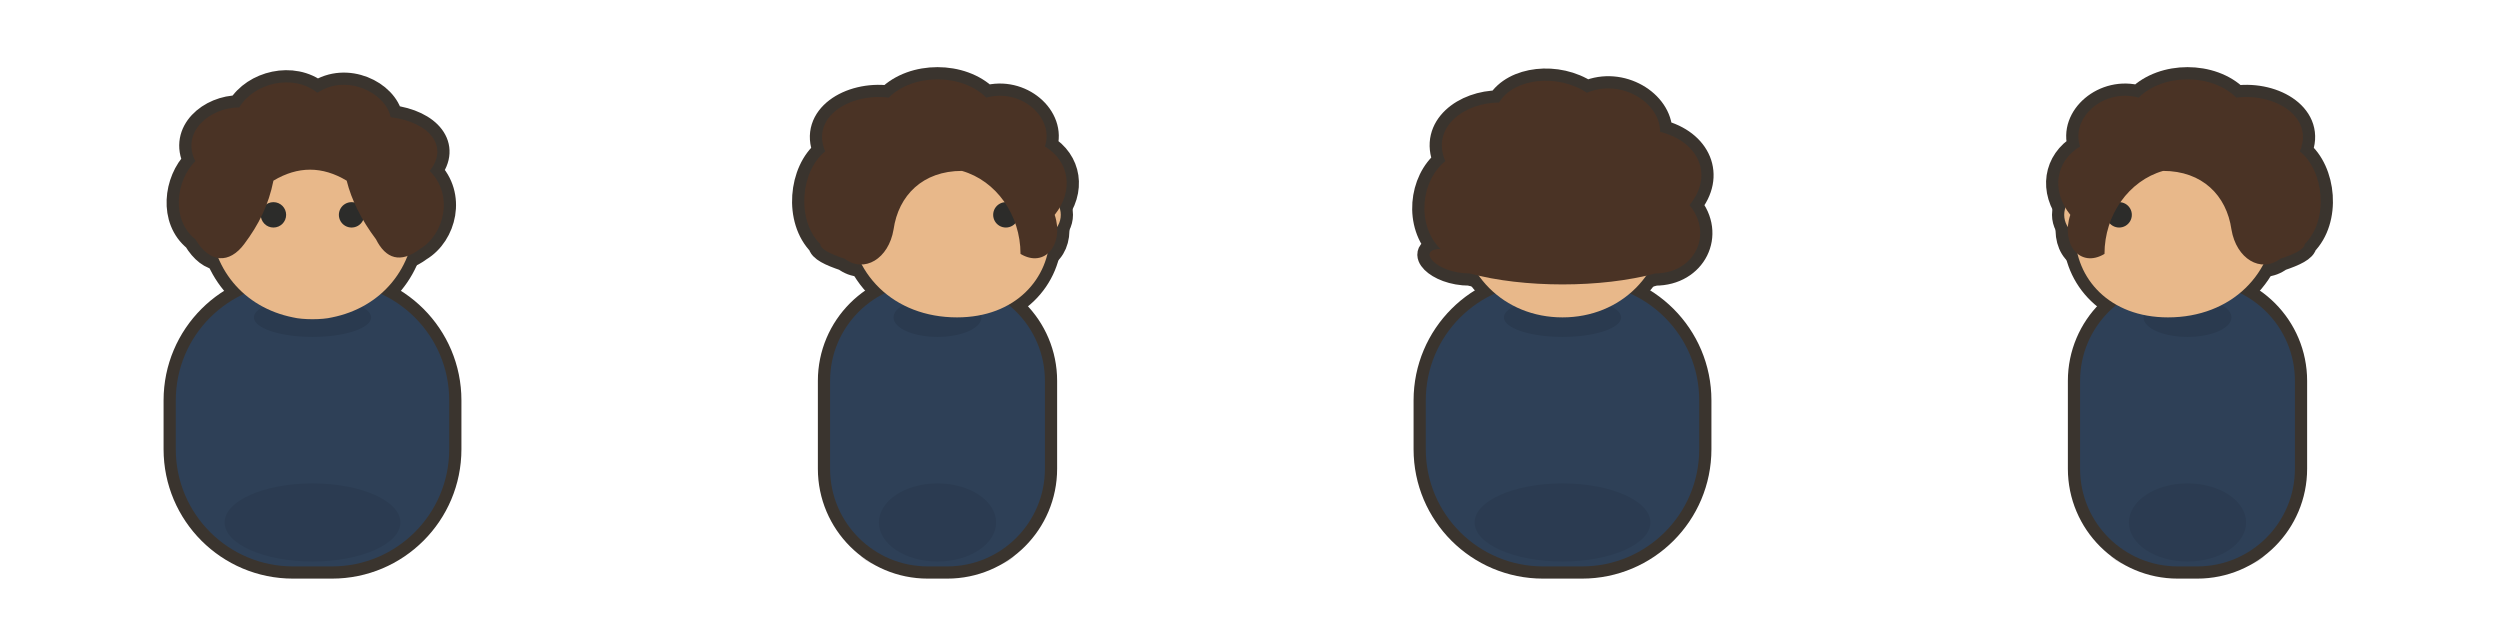
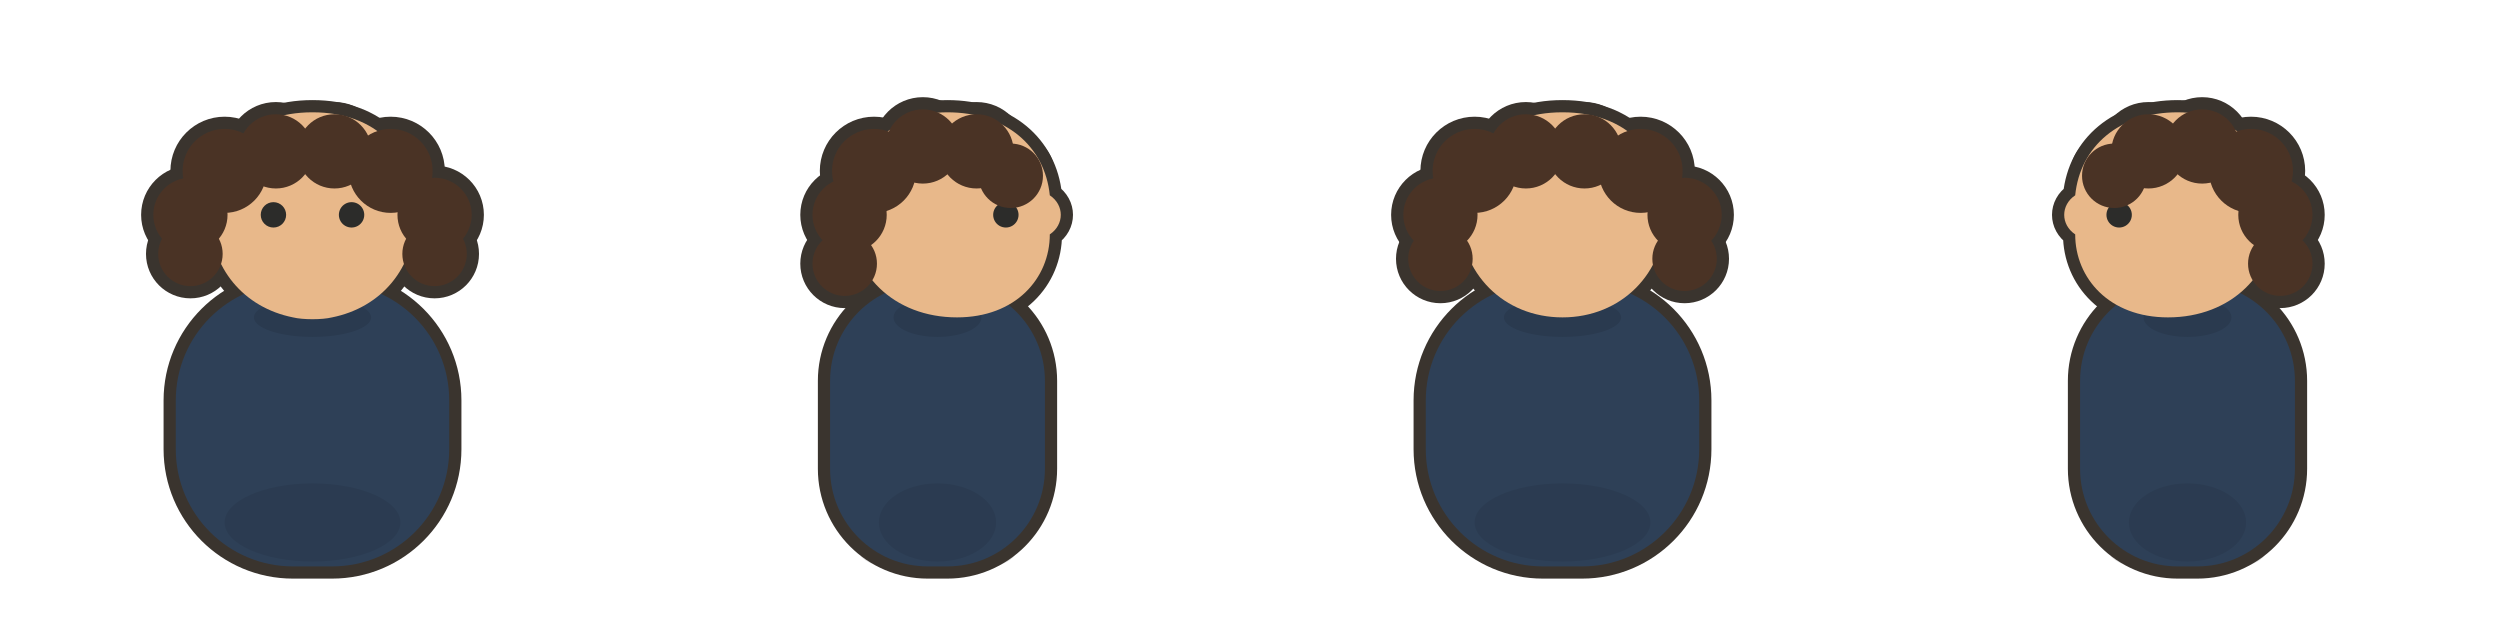
<svg xmlns="http://www.w3.org/2000/svg" viewBox="0 0 512 128" width="512" height="128">
  <g transform="translate(0 0)">
    <path d="M 48 113 a 16 4.5 0 1 0 32 0 a 16 4.5 0 1 0 -32 0 Z" fill="#000000" opacity="0.12" />
    <g transform="translate(64 0) scale(1 1) translate(-64 0)">
      <g transform="translate(64 87)">
        <path d="M -4 -29 h 8 a 24 24 0 0 1 24 24 v 10 a 24 24 0 0 1 -24 24 h -8 a 24 24 0 0 1 -24 -24 v -10 a 24 24 0 0 1 24 -24 Z" fill="#3A342E" stroke="#3A342E" stroke-width="5" stroke-linejoin="round" stroke-linecap="round" />
      </g>
    </g>
    <g transform="translate(64 58) scale(1) translate(-64 -58)">
      <g transform="translate(64 44)">
        <path d="M0-21C13-21 21-13 21 0 21 11 14 19 4 21 2 21.5-2 21.5-4 21-14 19-21 11-21 0-21-13-13-21 0-21Z" fill="#3A342E" stroke="#3A342E" stroke-width="5" stroke-linejoin="round" stroke-linecap="round" />
      </g>
      <g transform="translate(64 44)">
-         <path d="M -24 5 C -29 1 -28 -7 -24 -11 C -27 -17 -21 -22 -15 -22 C -12 -27 -4 -29 1 -25 C 7 -29 15 -25 16 -20 C 24 -19 28 -14 24 -9 C 29 -4 27 4 22 7 C 18 10 15 9 13 5 C 10 1 8 -3 7 -7 C 2 -10 -3 -10 -8 -7 C -9 -2 -11 2 -14 6 C -17 10 -21 10 -24 5 Z" fill="#3A342E" stroke="#3A342E" stroke-width="5" stroke-linejoin="round" stroke-linecap="round" />
+         <path d="M -32.6 0 a 7.6 7.6 0 1 0 15.2 0 a 7.6 7.6 0 1 0 -15.2 0 Z" fill="#3A342E" stroke="#3A342E" stroke-width="5" stroke-linejoin="round" stroke-linecap="round" />
+         <path d="M -26.6 -9 a 8.6 8.6 0 1 0 17.2 0 a 8.6 8.6 0 1 0 -17.2 0 Z" fill="#3A342E" stroke="#3A342E" stroke-width="5" stroke-linejoin="round" stroke-linecap="round" />
+         <path d="M -15.1 -13 a 7.6 7.6 0 1 0 15.2 0 a 7.6 7.6 0 1 0 -15.2 0 Z" fill="#3A342E" stroke="#3A342E" stroke-width="5" stroke-linejoin="round" stroke-linecap="round" />
+         <path d="M -3.1 -13 a 7.6 7.6 0 1 0 15.2 0 a 7.6 7.6 0 1 0 -15.2 0 Z" fill="#3A342E" stroke="#3A342E" stroke-width="5" stroke-linejoin="round" stroke-linecap="round" />
+         <path d="M 7.4 -9 a 8.6 8.6 0 1 0 17.2 0 a 8.6 8.6 0 1 0 -17.2 0 Z" fill="#3A342E" stroke="#3A342E" stroke-width="5" stroke-linejoin="round" stroke-linecap="round" />
+         <path d="M 17.4 0 a 7.6 7.6 0 1 0 15.2 0 a 7.6 7.6 0 1 0 -15.2 0 Z" fill="#3A342E" stroke="#3A342E" stroke-width="5" stroke-linejoin="round" stroke-linecap="round" />
+         <path d="M -31.6 8 a 6.6 6.6 0 1 0 13.2 0 a 6.6 6.6 0 1 0 -13.2 0 Z" fill="#3A342E" stroke="#3A342E" stroke-width="5" stroke-linejoin="round" stroke-linecap="round" />
+         <path d="M 18.4 8 a 6.6 6.6 0 1 0 13.2 0 a 6.6 6.6 0 1 0 -13.2 0 Z" fill="#3A342E" stroke="#3A342E" stroke-width="5" stroke-linejoin="round" stroke-linecap="round" />
      </g>
    </g>
    <g transform="translate(64 0) scale(1 1) translate(-64 0)">
      <g transform="translate(64 87)">
        <path d="M -4 -29 h 8 a 24 24 0 0 1 24 24 v 10 a 24 24 0 0 1 -24 24 h -8 a 24 24 0 0 1 -24 -24 v -10 a 24 24 0 0 1 24 -24 Z" fill="#2E4057" />
        <path d="M -18 20 a 18 8 0 1 0 36 0 a 18 8 0 1 0 -36 0 Z" fill="#00000012" />
      </g>
      <g transform="translate(64 87)">
        <path d="M -8 -29 A 8 7 0 0 0 8 -29 Z" fill="#E8B88A" />
      </g>
      <g transform="translate(64 87)">
        <path d="M -12 -22 a 12 4 0 1 0 24 0 a 12 4 0 1 0 -24 0 Z" fill="#00000018" />
      </g>
    </g>
    <g transform="translate(64 58) scale(1) translate(-64 -58)">
      <g transform="translate(64 44)">
        <path d="M0-21C13-21 21-13 21 0 21 11 14 19 4 21 2 21.5-2 21.5-4 21-14 19-21 11-21 0-21-13-13-21 0-21Z" fill="#E8B88A" />
        <path d="M-10.6 0C-10.6 1.436-9.436 2.6-8 2.6-6.564 2.6-5.4 1.436-5.4 0-5.4-1.436-6.564-2.6-8-2.6-9.436-2.6-10.6-1.436-10.6 0Z" fill="#2C2C2A" />
        <path d="M5.4 0C5.4 0.929 5.896 1.787 6.7 2.252 7.504 2.716 8.496 2.716 9.3 2.252 10.104 1.787 10.6 0.929 10.6 0 10.6-0.929 10.104-1.787 9.3-2.252 8.496-2.716 7.504-2.716 6.7-2.252 5.896-1.787 5.4-0.929 5.4 0Z" fill="#2C2C2A" />
      </g>
      <g transform="translate(64 44)">
-         <path d="M -24 5 C -29 1 -28 -7 -24 -11 C -27 -17 -21 -22 -15 -22 C -12 -27 -4 -29 1 -25 C 7 -29 15 -25 16 -20 C 24 -19 28 -14 24 -9 C 29 -4 27 4 22 7 C 18 10 15 9 13 5 C 10 1 8 -3 7 -7 C 2 -10 -3 -10 -8 -7 C -9 -2 -11 2 -14 6 C -17 10 -21 10 -24 5 Z" fill="#4A3325" />
+         <path d="M -32.6 0 a 7.6 7.6 0 1 0 15.2 0 a 7.6 7.6 0 1 0 -15.2 0 Z" fill="#4A3325" />
+         <path d="M -26.6 -9 a 8.6 8.6 0 1 0 17.2 0 a 8.6 8.6 0 1 0 -17.2 0 Z" fill="#4A3325" />
+         <path d="M -15.1 -13 a 7.6 7.6 0 1 0 15.2 0 a 7.6 7.6 0 1 0 -15.2 0 Z" fill="#4A3325" />
+         <path d="M -3.1 -13 a 7.6 7.6 0 1 0 15.2 0 a 7.6 7.6 0 1 0 -15.2 0 Z" fill="#4A3325" />
+         <path d="M 7.4 -9 a 8.6 8.6 0 1 0 17.2 0 a 8.6 8.6 0 1 0 -17.2 0 Z" fill="#4A3325" />
+         <path d="M 17.4 0 a 7.6 7.6 0 1 0 15.2 0 a 7.6 7.6 0 1 0 -15.2 0 Z" fill="#4A3325" />
+         <path d="M -31.6 8 a 6.6 6.6 0 1 0 13.2 0 a 6.6 6.6 0 1 0 -13.2 0 Z" fill="#4A3325" />
+         <path d="M 18.4 8 a 6.6 6.6 0 1 0 13.2 0 a 6.6 6.6 0 1 0 -13.2 0 Z" fill="#4A3325" />
      </g>
    </g>
  </g>
  <g transform="translate(128 0)">
    <path d="M 48 113 a 16 4.5 0 1 0 32 0 a 16 4.5 0 1 0 -32 0 Z" fill="#000000" opacity="0.12" />
    <g transform="translate(64 0) scale(1 1) translate(-64 0)">
      <g transform="translate(64 87)">
        <path d="M -2 -29 h 4 a 20 20 0 0 1 20 20 v 18 a 20 20 0 0 1 -20 20 h -4 a 20 20 0 0 1 -20 -20 v -18 a 20 20 0 0 1 20 -20 Z" fill="#3A342E" stroke="#3A342E" stroke-width="5" stroke-linejoin="round" stroke-linecap="round" />
      </g>
    </g>
    <g transform="translate(64 58) scale(1) translate(-64 -58)">
      <g transform="translate(67 44)">
        <path d="M-1-21C11-21 19-14 20-4 23-2 23 2 20 4 20 13 13 21 1 21-12 21-21 12-21 0-21-12-13-21-1-21Z" fill="#3A342E" stroke="#3A342E" stroke-width="5" stroke-linejoin="round" stroke-linecap="round" />
      </g>
      <g transform="translate(67 44)">
-         <path d="M -27 6 C -32 1 -31 -9 -26 -13 C -29 -20 -21 -25 -13 -24 C -8 -29 2 -29 7 -24 C 14 -26 21 -20 19 -14 C 24 -11 25 -5 21 0 C 23 6 19 11 14 8 C 14 0 9 -7 2 -9 C -6 -9 -11 -4 -12 3 C -13 9 -18 12 -22 9 C -25 8 -27 7 -27 6 Z" fill="#3A342E" stroke="#3A342E" stroke-width="5" stroke-linejoin="round" stroke-linecap="round" />
+         <path d="M -28.6 0 a 7.6 7.6 0 1 0 15.2 0 a 7.6 7.6 0 1 0 -15.2 0 Z" fill="#3A342E" stroke="#3A342E" stroke-width="5" stroke-linejoin="round" stroke-linecap="round" />
+         <path d="M -24.6 -9 a 8.6 8.6 0 1 0 17.2 0 a 8.6 8.6 0 1 0 -17.2 0 Z" fill="#3A342E" stroke="#3A342E" stroke-width="5" stroke-linejoin="round" stroke-linecap="round" />
+         <path d="M -13.6 -14 a 7.6 7.6 0 1 0 15.2 0 a 7.6 7.6 0 1 0 -15.2 0 Z" fill="#3A342E" stroke="#3A342E" stroke-width="5" stroke-linejoin="round" stroke-linecap="round" />
+         <path d="M -2.6 -13 a 7.6 7.6 0 1 0 15.2 0 a 7.6 7.6 0 1 0 -15.2 0 Z" fill="#3A342E" stroke="#3A342E" stroke-width="5" stroke-linejoin="round" stroke-linecap="round" />
+         <path d="M 5.4 -8 a 6.6 6.6 0 1 0 13.2 0 a 6.6 6.6 0 1 0 -13.2 0 Z" fill="#3A342E" stroke="#3A342E" stroke-width="5" stroke-linejoin="round" stroke-linecap="round" />
+         <path d="M -28.6 10 a 6.6 6.6 0 1 0 13.2 0 a 6.6 6.6 0 1 0 -13.2 0 Z" fill="#3A342E" stroke="#3A342E" stroke-width="5" stroke-linejoin="round" stroke-linecap="round" />
      </g>
    </g>
    <g transform="translate(64 0) scale(1 1) translate(-64 0)">
      <g transform="translate(64 87)">
        <path d="M -2 -29 h 4 a 20 20 0 0 1 20 20 v 18 a 20 20 0 0 1 -20 20 h -4 a 20 20 0 0 1 -20 -20 v -18 a 20 20 0 0 1 20 -20 Z" fill="#2E4057" />
        <path d="M -12 20 a 12 8 0 1 0 24 0 a 12 8 0 1 0 -24 0 Z" fill="#00000012" />
      </g>
      <g transform="translate(64 87)">
        <path d="M -9 -22 a 9 4 0 1 0 18 0 a 9 4 0 1 0 -18 0 Z" fill="#00000018" />
      </g>
    </g>
    <g transform="translate(64 58) scale(1) translate(-64 -58)">
      <g transform="translate(67 44)">
        <path d="M-1-21C11-21 19-14 20-4 23-2 23 2 20 4 20 13 13 21 1 21-12 21-21 12-21 0-21-12-13-21-1-21Z" fill="#E8B88A" />
        <path d="M8.4 0C8.4 0.929 8.896 1.787 9.7 2.252 10.504 2.716 11.496 2.716 12.3 2.252 13.104 1.787 13.6 0.929 13.6 0 13.6-0.929 13.104-1.787 12.3-2.252 11.496-2.716 10.504-2.716 9.7-2.252 8.896-1.787 8.4-0.929 8.4 0Z" fill="#2C2C2A" />
      </g>
      <g transform="translate(67 44)">
-         <path d="M -27 6 C -32 1 -31 -9 -26 -13 C -29 -20 -21 -25 -13 -24 C -8 -29 2 -29 7 -24 C 14 -26 21 -20 19 -14 C 24 -11 25 -5 21 0 C 23 6 19 11 14 8 C 14 0 9 -7 2 -9 C -6 -9 -11 -4 -12 3 C -13 9 -18 12 -22 9 C -25 8 -27 7 -27 6 Z" fill="#4A3325" />
+         <path d="M -28.6 0 a 7.6 7.6 0 1 0 15.2 0 a 7.6 7.6 0 1 0 -15.2 0 Z" fill="#4A3325" />
+         <path d="M -24.6 -9 a 8.6 8.6 0 1 0 17.2 0 a 8.6 8.6 0 1 0 -17.2 0 Z" fill="#4A3325" />
+         <path d="M -13.6 -14 a 7.6 7.6 0 1 0 15.2 0 a 7.6 7.6 0 1 0 -15.2 0 Z" fill="#4A3325" />
+         <path d="M -2.6 -13 a 7.6 7.6 0 1 0 15.2 0 a 7.6 7.6 0 1 0 -15.2 0 Z" fill="#4A3325" />
+         <path d="M 5.4 -8 a 6.6 6.6 0 1 0 13.2 0 a 6.6 6.6 0 1 0 -13.2 0 Z" fill="#4A3325" />
+         <path d="M -28.6 10 a 6.6 6.6 0 1 0 13.2 0 a 6.6 6.6 0 1 0 -13.2 0 Z" fill="#4A3325" />
      </g>
    </g>
  </g>
  <g transform="translate(256 0)">
    <path d="M 48 113 a 16 4.5 0 1 0 32 0 a 16 4.5 0 1 0 -32 0 Z" fill="#000000" opacity="0.12" />
    <g transform="translate(64 0) scale(1 1) translate(-64 0)">
      <g transform="translate(64 87)">
        <path d="M -4 -29 h 8 a 24 24 0 0 1 24 24 v 10 a 24 24 0 0 1 -24 24 h -8 a 24 24 0 0 1 -24 -24 v -10 a 24 24 0 0 1 24 -24 Z" fill="#3A342E" stroke="#3A342E" stroke-width="5" stroke-linejoin="round" stroke-linecap="round" />
      </g>
    </g>
    <g transform="translate(64 58) scale(1) translate(-64 -58)">
      <g transform="translate(64 44)">
        <path d="M0-21C13-21 21-13 21 0 21 12 12 21 0 21-12 21-21 12-21 0-21-13-13-21 0-21Z" fill="#3A342E" stroke="#3A342E" stroke-width="5" stroke-linejoin="round" stroke-linecap="round" />
      </g>
      <g transform="translate(64 44)">
-         <path d="M -25 7 C -30 2 -29 -7 -24 -11 C -27 -18 -20 -23 -13 -23 C -10 -28 -1 -29 5 -25 C 12 -28 20 -23 20 -17 C 28 -15 31 -8 26 -2 C 31 4 27 12 19 12 C 8 15 -8 15 -19 12 C -26 12 -30 7 -25 7 Z" fill="#3A342E" stroke="#3A342E" stroke-width="5" stroke-linejoin="round" stroke-linecap="round" />
+         <path d="M -32.6 0 a 7.6 7.6 0 1 0 15.2 0 a 7.6 7.6 0 1 0 -15.2 0 Z" fill="#3A342E" stroke="#3A342E" stroke-width="5" stroke-linejoin="round" stroke-linecap="round" />
+         <path d="M -26.6 -9 a 8.6 8.6 0 1 0 17.2 0 a 8.6 8.6 0 1 0 -17.2 0 Z" fill="#3A342E" stroke="#3A342E" stroke-width="5" stroke-linejoin="round" stroke-linecap="round" />
+         <path d="M -15.1 -13 a 7.6 7.6 0 1 0 15.2 0 a 7.6 7.6 0 1 0 -15.2 0 Z" fill="#3A342E" stroke="#3A342E" stroke-width="5" stroke-linejoin="round" stroke-linecap="round" />
+         <path d="M -3.1 -13 a 7.6 7.6 0 1 0 15.2 0 a 7.6 7.6 0 1 0 -15.2 0 Z" fill="#3A342E" stroke="#3A342E" stroke-width="5" stroke-linejoin="round" stroke-linecap="round" />
+         <path d="M 7.4 -9 a 8.6 8.6 0 1 0 17.2 0 a 8.6 8.6 0 1 0 -17.2 0 Z" fill="#3A342E" stroke="#3A342E" stroke-width="5" stroke-linejoin="round" stroke-linecap="round" />
+         <path d="M 17.4 0 a 7.6 7.6 0 1 0 15.2 0 a 7.6 7.6 0 1 0 -15.2 0 Z" fill="#3A342E" stroke="#3A342E" stroke-width="5" stroke-linejoin="round" stroke-linecap="round" />
+         <path d="M -31.6 9 a 6.6 6.6 0 1 0 13.2 0 a 6.6 6.6 0 1 0 -13.2 0 Z" fill="#3A342E" stroke="#3A342E" stroke-width="5" stroke-linejoin="round" stroke-linecap="round" />
+         <path d="M 18.4 9 a 6.6 6.6 0 1 0 13.2 0 a 6.6 6.6 0 1 0 -13.2 0 Z" fill="#3A342E" stroke="#3A342E" stroke-width="5" stroke-linejoin="round" stroke-linecap="round" />
      </g>
    </g>
    <g transform="translate(64 0) scale(1 1) translate(-64 0)">
      <g transform="translate(64 87)">
        <path d="M -4 -29 h 8 a 24 24 0 0 1 24 24 v 10 a 24 24 0 0 1 -24 24 h -8 a 24 24 0 0 1 -24 -24 v -10 a 24 24 0 0 1 24 -24 Z" fill="#2E4057" />
        <path d="M -18 20 a 18 8 0 1 0 36 0 a 18 8 0 1 0 -36 0 Z" fill="#00000012" />
      </g>
      <g transform="translate(64 87)">
        <path d="M -12 -22 a 12 4 0 1 0 24 0 a 12 4 0 1 0 -24 0 Z" fill="#00000018" />
      </g>
    </g>
    <g transform="translate(64 58) scale(1) translate(-64 -58)">
      <g transform="translate(64 44)">
        <path d="M0-21C13-21 21-13 21 0 21 12 12 21 0 21-12 21-21 12-21 0-21-13-13-21 0-21Z" fill="#E8B88A" />
      </g>
      <g transform="translate(64 44)">
-         <path d="M -25 7 C -30 2 -29 -7 -24 -11 C -27 -18 -20 -23 -13 -23 C -10 -28 -1 -29 5 -25 C 12 -28 20 -23 20 -17 C 28 -15 31 -8 26 -2 C 31 4 27 12 19 12 C 8 15 -8 15 -19 12 C -26 12 -30 7 -25 7 Z" fill="#4A3325" />
+         <path d="M -32.6 0 a 7.6 7.6 0 1 0 15.2 0 a 7.6 7.6 0 1 0 -15.2 0 Z" fill="#4A3325" />
+         <path d="M -26.6 -9 a 8.6 8.6 0 1 0 17.2 0 a 8.6 8.6 0 1 0 -17.2 0 Z" fill="#4A3325" />
+         <path d="M -15.1 -13 a 7.6 7.6 0 1 0 15.2 0 a 7.6 7.6 0 1 0 -15.2 0 Z" fill="#4A3325" />
+         <path d="M -3.1 -13 a 7.6 7.6 0 1 0 15.2 0 a 7.6 7.6 0 1 0 -15.2 0 Z" fill="#4A3325" />
+         <path d="M 7.4 -9 a 8.6 8.6 0 1 0 17.2 0 a 8.6 8.6 0 1 0 -17.2 0 Z" fill="#4A3325" />
+         <path d="M 17.4 0 a 7.6 7.6 0 1 0 15.2 0 a 7.6 7.6 0 1 0 -15.2 0 Z" fill="#4A3325" />
+         <path d="M -31.6 9 a 6.6 6.6 0 1 0 13.2 0 a 6.6 6.6 0 1 0 -13.2 0 Z" fill="#4A3325" />
+         <path d="M 18.4 9 a 6.6 6.6 0 1 0 13.2 0 a 6.6 6.6 0 1 0 -13.2 0 Z" fill="#4A3325" />
      </g>
    </g>
  </g>
  <g transform="translate(384 0)">
    <path d="M 48 113 a 16 4.5 0 1 0 32 0 a 16 4.5 0 1 0 -32 0 Z" fill="#000000" opacity="0.12" />
    <g transform="translate(128 0) scale(-1 1)">
      <g transform="translate(64 0) scale(1 1) translate(-64 0)">
        <g transform="translate(64 87)">
          <path d="M -2 -29 h 4 a 20 20 0 0 1 20 20 v 18 a 20 20 0 0 1 -20 20 h -4 a 20 20 0 0 1 -20 -20 v -18 a 20 20 0 0 1 20 -20 Z" fill="#3A342E" stroke="#3A342E" stroke-width="5" stroke-linejoin="round" stroke-linecap="round" />
        </g>
      </g>
      <g transform="translate(64 58) scale(1) translate(-64 -58)">
        <g transform="translate(67 44)">
          <path d="M-1-21C11-21 19-14 20-4 23-2 23 2 20 4 20 13 13 21 1 21-12 21-21 12-21 0-21-12-13-21-1-21Z" fill="#3A342E" stroke="#3A342E" stroke-width="5" stroke-linejoin="round" stroke-linecap="round" />
        </g>
        <g transform="translate(67 44)">
-           <path d="M -27 6 C -32 1 -31 -9 -26 -13 C -29 -20 -21 -25 -13 -24 C -8 -29 2 -29 7 -24 C 14 -26 21 -20 19 -14 C 24 -11 25 -5 21 0 C 23 6 19 11 14 8 C 14 0 9 -7 2 -9 C -6 -9 -11 -4 -12 3 C -13 9 -18 12 -22 9 C -25 8 -27 7 -27 6 Z" fill="#3A342E" stroke="#3A342E" stroke-width="5" stroke-linejoin="round" stroke-linecap="round" />
+           <path d="M -28.6 0 a 7.6 7.6 0 1 0 15.2 0 a 7.6 7.6 0 1 0 -15.2 0 Z" fill="#3A342E" stroke="#3A342E" stroke-width="5" stroke-linejoin="round" stroke-linecap="round" />
+           <path d="M -24.6 -9 a 8.6 8.6 0 1 0 17.2 0 a 8.6 8.6 0 1 0 -17.2 0 Z" fill="#3A342E" stroke="#3A342E" stroke-width="5" stroke-linejoin="round" stroke-linecap="round" />
+           <path d="M -13.6 -14 a 7.6 7.6 0 1 0 15.2 0 a 7.6 7.6 0 1 0 -15.2 0 Z" fill="#3A342E" stroke="#3A342E" stroke-width="5" stroke-linejoin="round" stroke-linecap="round" />
+           <path d="M -2.6 -13 a 7.6 7.6 0 1 0 15.2 0 a 7.6 7.6 0 1 0 -15.2 0 Z" fill="#3A342E" stroke="#3A342E" stroke-width="5" stroke-linejoin="round" stroke-linecap="round" />
+           <path d="M 5.4 -8 a 6.6 6.6 0 1 0 13.2 0 a 6.6 6.6 0 1 0 -13.2 0 Z" fill="#3A342E" stroke="#3A342E" stroke-width="5" stroke-linejoin="round" stroke-linecap="round" />
+           <path d="M -28.6 10 a 6.6 6.6 0 1 0 13.2 0 a 6.6 6.6 0 1 0 -13.2 0 Z" fill="#3A342E" stroke="#3A342E" stroke-width="5" stroke-linejoin="round" stroke-linecap="round" />
        </g>
      </g>
      <g transform="translate(64 0) scale(1 1) translate(-64 0)">
        <g transform="translate(64 87)">
          <path d="M -2 -29 h 4 a 20 20 0 0 1 20 20 v 18 a 20 20 0 0 1 -20 20 h -4 a 20 20 0 0 1 -20 -20 v -18 a 20 20 0 0 1 20 -20 Z" fill="#2E4057" />
          <path d="M -12 20 a 12 8 0 1 0 24 0 a 12 8 0 1 0 -24 0 Z" fill="#00000012" />
        </g>
        <g transform="translate(64 87)">
          <path d="M -9 -22 a 9 4 0 1 0 18 0 a 9 4 0 1 0 -18 0 Z" fill="#00000018" />
        </g>
      </g>
      <g transform="translate(64 58) scale(1) translate(-64 -58)">
        <g transform="translate(67 44)">
          <path d="M-1-21C11-21 19-14 20-4 23-2 23 2 20 4 20 13 13 21 1 21-12 21-21 12-21 0-21-12-13-21-1-21Z" fill="#E8B88A" />
          <path d="M8.4 0C8.4 0.929 8.896 1.787 9.7 2.252 10.504 2.716 11.496 2.716 12.3 2.252 13.104 1.787 13.6 0.929 13.6 0 13.6-0.929 13.104-1.787 12.3-2.252 11.496-2.716 10.504-2.716 9.7-2.252 8.896-1.787 8.4-0.929 8.4 0Z" fill="#2C2C2A" />
        </g>
        <g transform="translate(67 44)">
-           <path d="M -27 6 C -32 1 -31 -9 -26 -13 C -29 -20 -21 -25 -13 -24 C -8 -29 2 -29 7 -24 C 14 -26 21 -20 19 -14 C 24 -11 25 -5 21 0 C 23 6 19 11 14 8 C 14 0 9 -7 2 -9 C -6 -9 -11 -4 -12 3 C -13 9 -18 12 -22 9 C -25 8 -27 7 -27 6 Z" fill="#4A3325" />
+           <path d="M -28.6 0 a 7.6 7.6 0 1 0 15.2 0 a 7.6 7.6 0 1 0 -15.2 0 Z" fill="#4A3325" />
+           <path d="M -24.6 -9 a 8.6 8.6 0 1 0 17.2 0 a 8.6 8.6 0 1 0 -17.2 0 Z" fill="#4A3325" />
+           <path d="M -13.6 -14 a 7.6 7.6 0 1 0 15.2 0 a 7.6 7.6 0 1 0 -15.2 0 Z" fill="#4A3325" />
+           <path d="M -2.6 -13 a 7.6 7.6 0 1 0 15.2 0 a 7.6 7.6 0 1 0 -15.2 0 Z" fill="#4A3325" />
+           <path d="M 5.4 -8 a 6.6 6.6 0 1 0 13.2 0 a 6.6 6.6 0 1 0 -13.2 0 Z" fill="#4A3325" />
+           <path d="M -28.6 10 a 6.6 6.6 0 1 0 13.2 0 a 6.6 6.6 0 1 0 -13.2 0 Z" fill="#4A3325" />
        </g>
      </g>
    </g>
  </g>
</svg>
